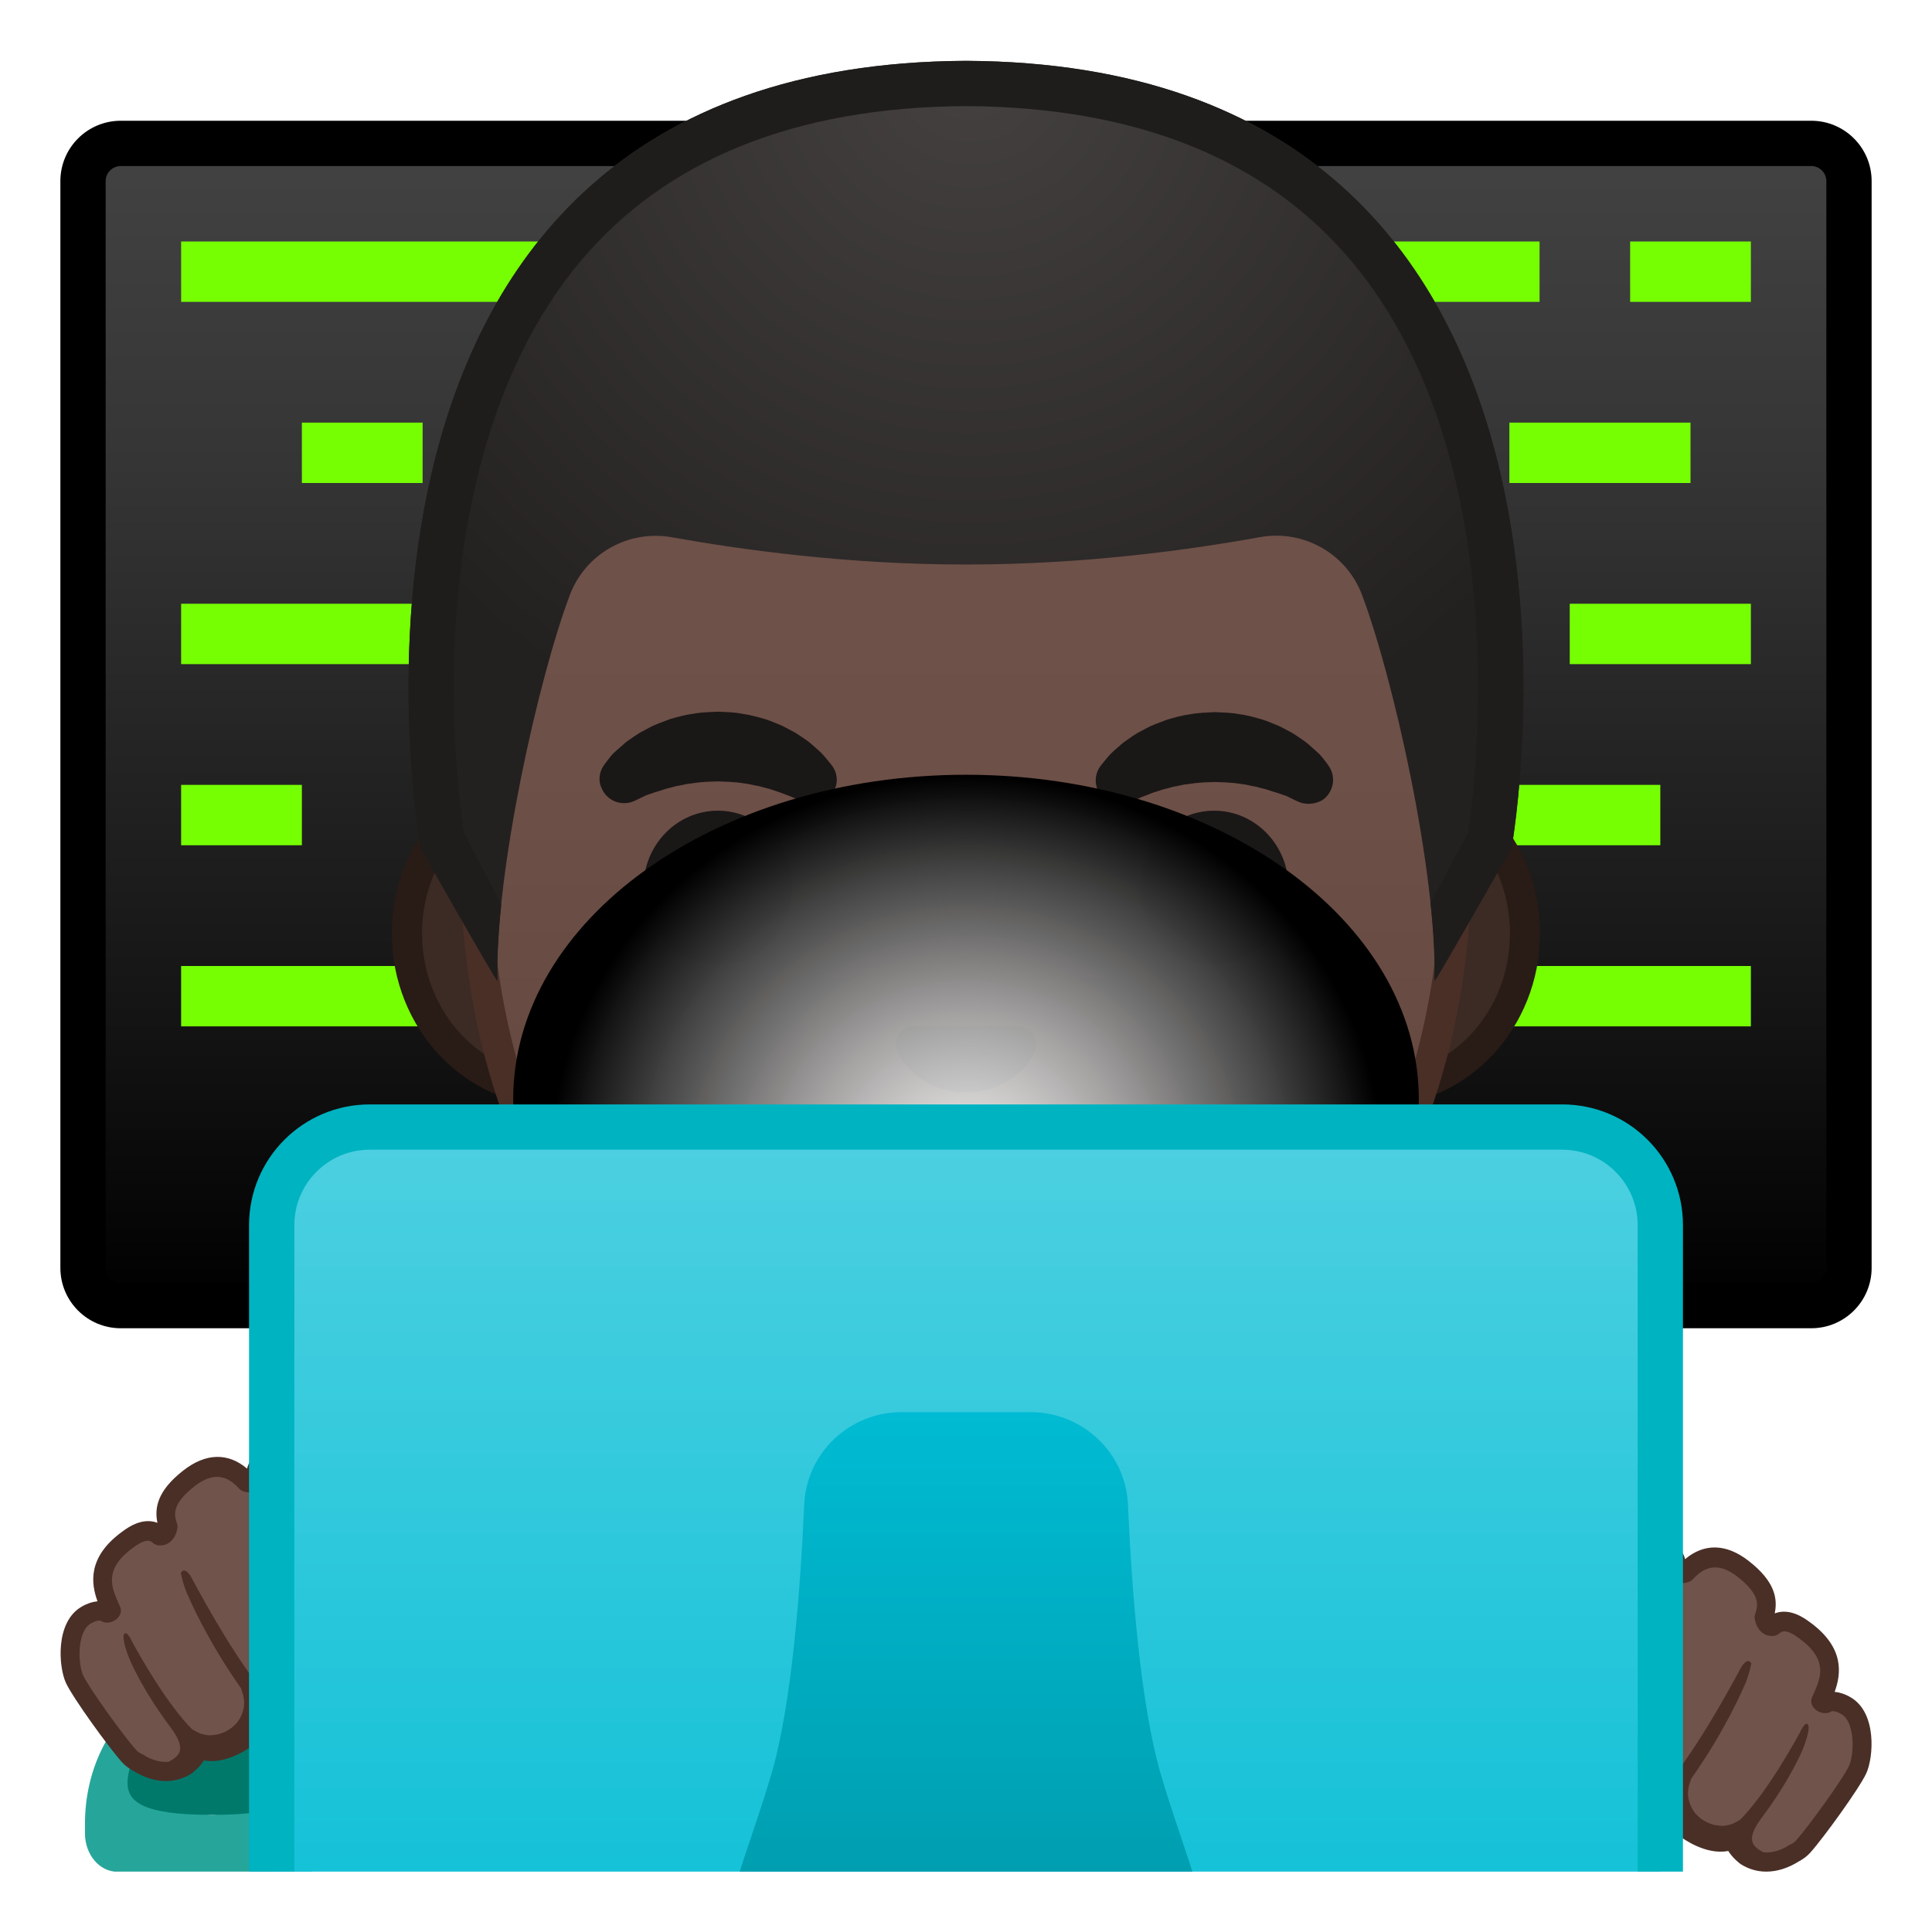
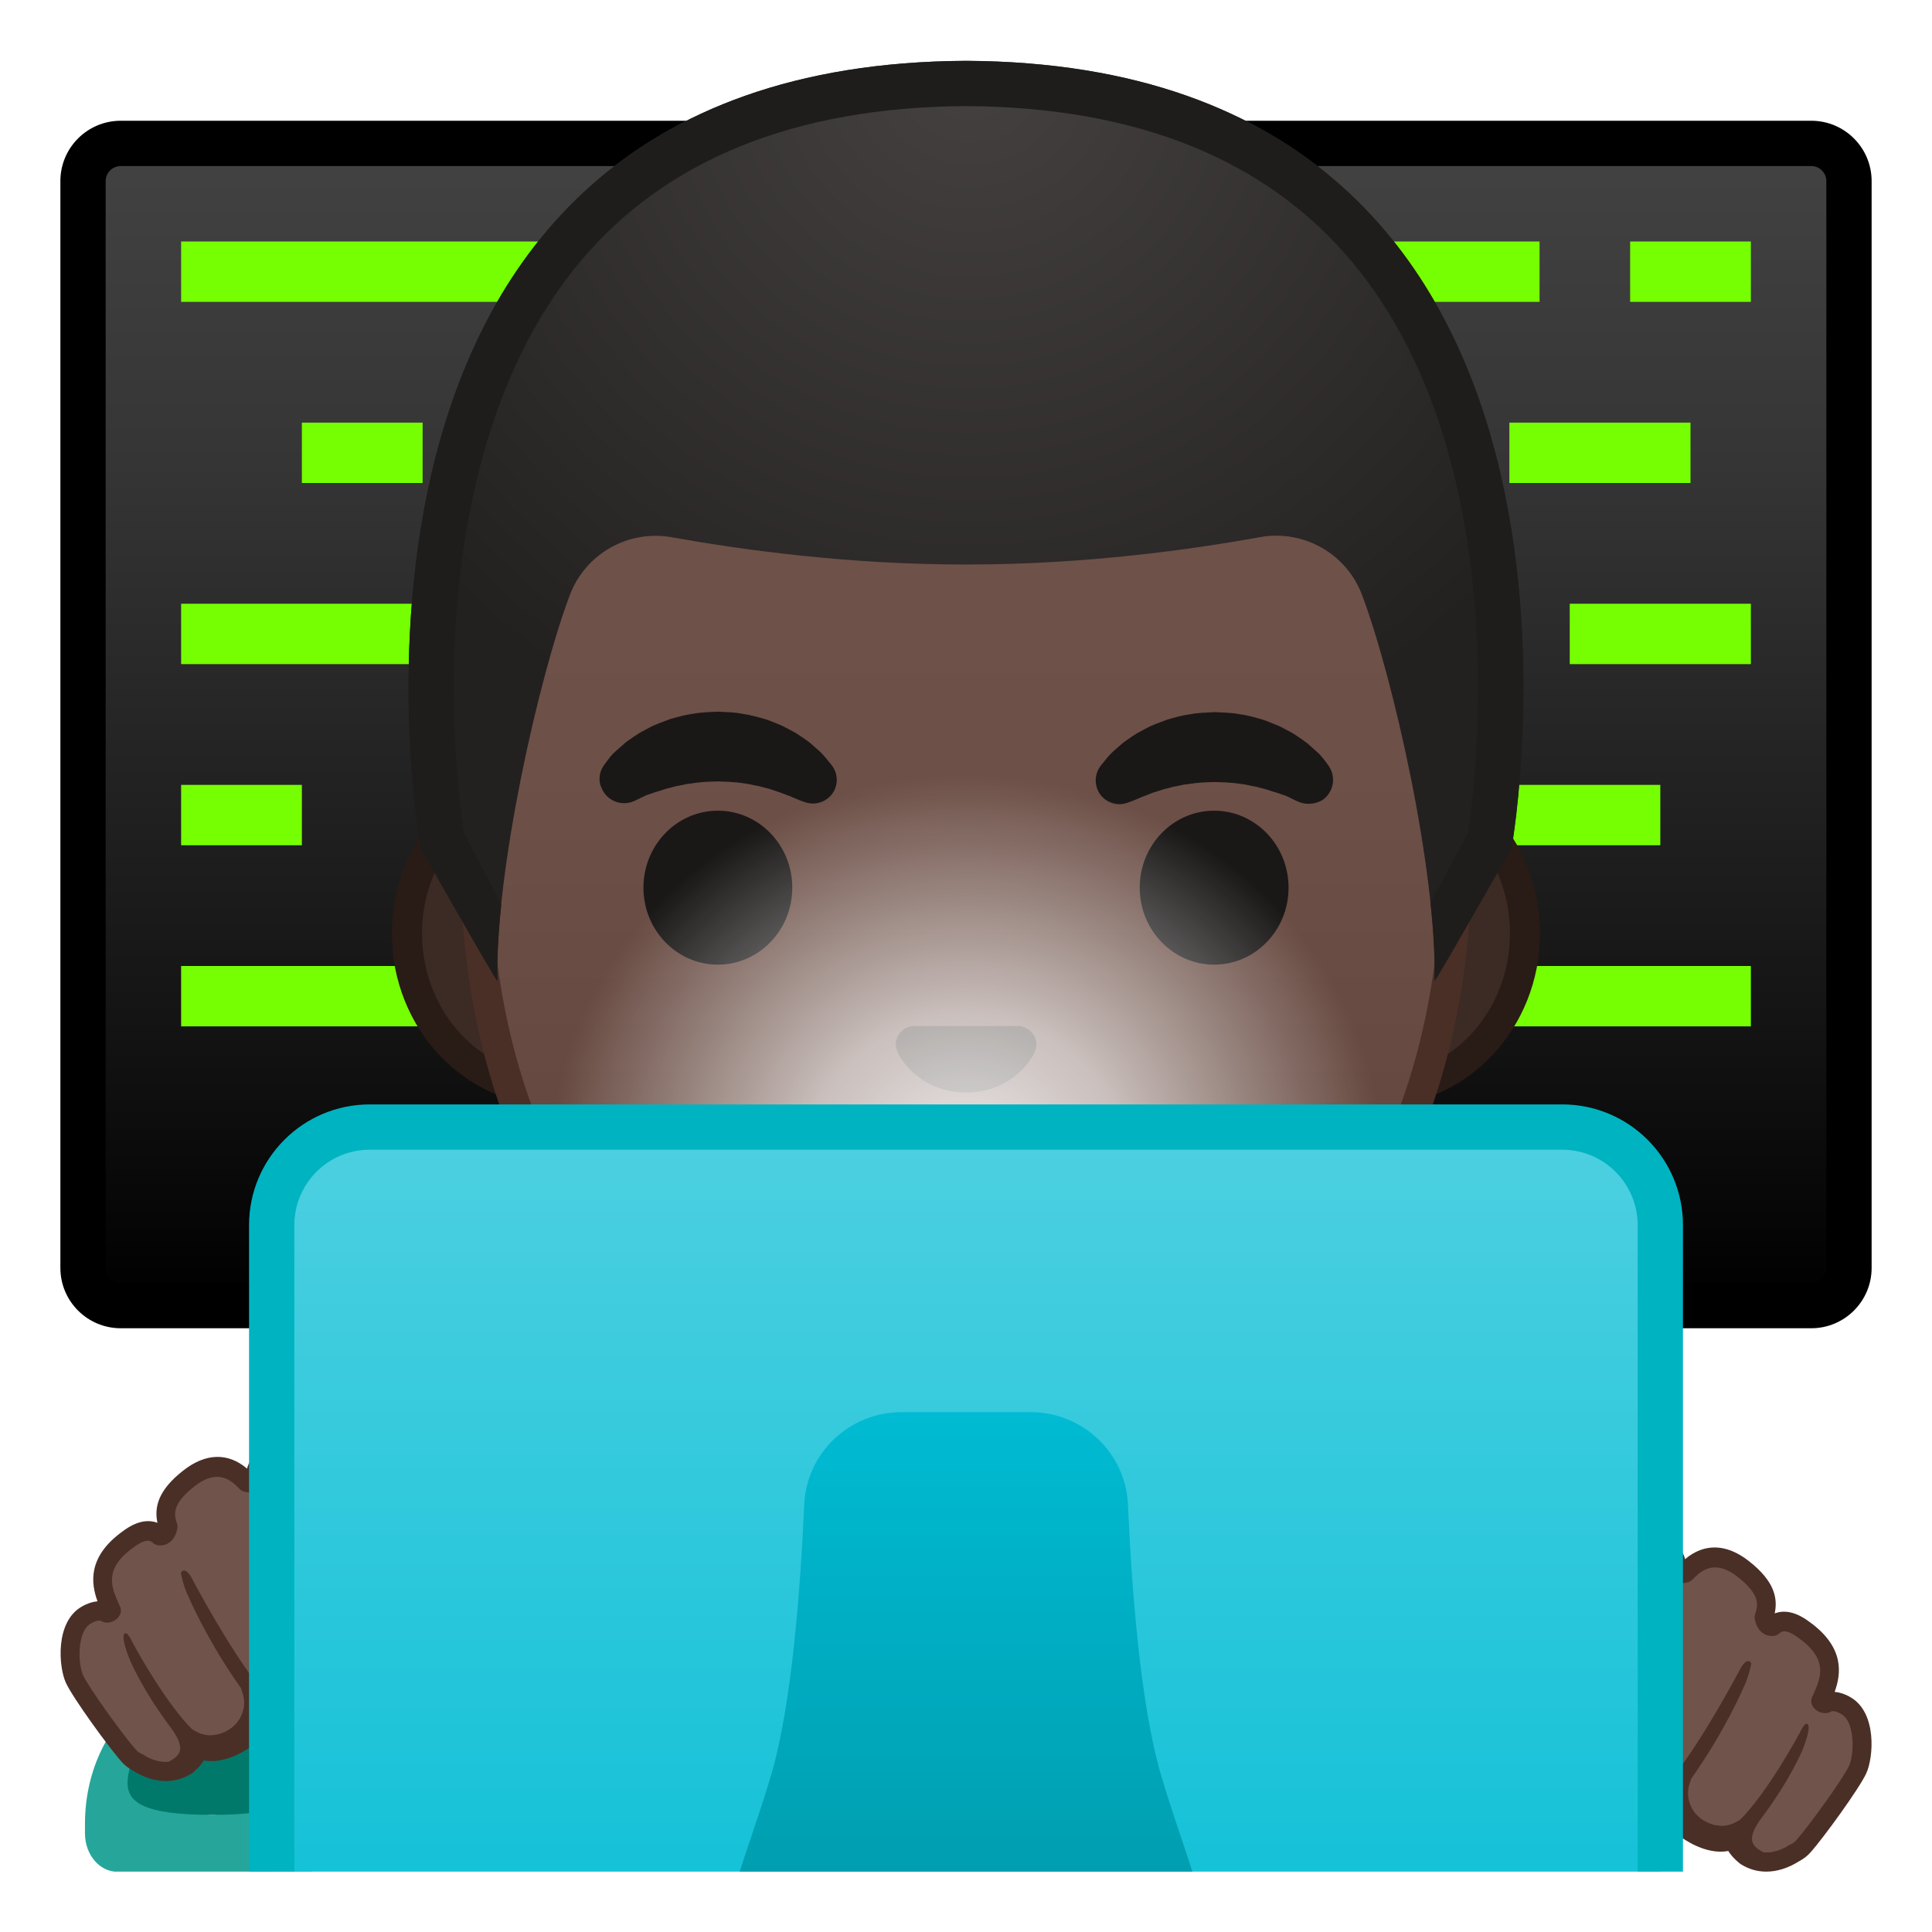
<svg xmlns="http://www.w3.org/2000/svg" xmlns:xlink="http://www.w3.org/1999/xlink" enable-background="new 0 0 128 128" viewBox="0 0 128 128">
  <defs>
    <rect id="h" x="4" y="4" width="120" height="120" />
  </defs>
  <clipPath id="a">
    <use xlink:href="#h" />
  </clipPath>
  <g clip-path="url(#a)">
    <linearGradient id="g" x1="64" x2="64" y1="9.991" y2="86.57" gradientUnits="userSpaceOnUse">
      <stop stop-color="#424242" offset=".003" />
      <stop stop-color="#353535" offset=".271" />
      <stop stop-color="#131313" offset=".764" />
      <stop offset="1" />
    </linearGradient>
    <path d="M8,86.5c-1.38,0-2.5-1.12-2.5-2.5V12c0-1.38,1.12-2.5,2.5-2.5h112 c1.38,0,2.5,1.12,2.5,2.5v72c0,1.38-1.12,2.5-2.5,2.5H8z" fill="url(#g)" />
    <path d="m120 11c0.55 0 1 0.45 1 1v72c0 0.55-0.45 1-1 1h-112c-0.55 0-1-0.45-1-1v-72c0-0.55 0.45-1 1-1h112m0-3h-112c-2.21 0-4 1.79-4 4v72c0 2.21 1.79 4 4 4h112c2.21 0 4-1.79 4-4v-72c0-2.21-1.79-4-4-4z" />
    <g fill="#76FF03">
      <rect x="12" y="16" width="24" height="4" />
      <rect x="86" y="16" width="16" height="4" />
      <rect x="108" y="16" width="8" height="4" />
      <rect x="20" y="28" width="8" height="4" />
      <rect x="12" y="40" width="16" height="4" />
      <rect x="12" y="52" width="8" height="4" />
      <rect x="98" y="52" width="12" height="4" />
      <rect x="104" y="40" width="12" height="4" />
      <rect x="12" y="64" width="16" height="4" />
      <rect x="96" y="64" width="20" height="4" />
      <rect x="100" y="28" width="12" height="4" />
    </g>
  </g>
  <g clip-path="url(#a)">
    <path d="m36.67 72.26c-5.36 0-9.71-4.67-9.71-10.41s4.36-10.41 9.71-10.41h54.65c5.36 0 9.71 4.67 9.71 10.41s-4.36 10.41-9.71 10.41h-54.65z" fill="#3C2B24" />
    <path d="m91.33 52.43c4.8 0 8.71 4.22 8.71 9.41s-3.91 9.41-8.71 9.41h-54.66c-4.8 0-8.71-4.22-8.71-9.41s3.91-9.41 8.71-9.41h54.66m0-2h-54.66c-5.89 0-10.71 5.14-10.71 11.41 0 6.28 4.82 11.41 10.71 11.41h54.65c5.89 0 10.71-5.14 10.71-11.41 0.01-6.27-4.81-11.41-10.7-11.41z" fill="#291B16" />
    <linearGradient id="f" x1="64" x2="64" y1="94.591" y2="12.825" gradientUnits="userSpaceOnUse">
      <stop stop-color="#5C4037" offset="0" />
      <stop stop-color="#63463D" offset=".158" />
      <stop stop-color="#6D5047" offset=".533" />
      <stop stop-color="#70534A" offset="1" />
    </linearGradient>
    <path d="m64 95.27c-15.66 0-32.52-12.14-32.52-38.81 0-12.38 3.56-23.79 10.02-32.13 6.04-7.8 14.25-12.27 22.5-12.27s16.45 4.47 22.5 12.27c6.46 8.34 10.02 19.75 10.02 32.13 0 12.09-3.51 22.19-10.14 29.21-5.86 6.19-13.81 9.6-22.38 9.6z" fill="url(#f)" />
    <path d="m64 13.07c7.94 0 15.85 4.33 21.71 11.88 6.33 8.16 9.81 19.35 9.81 31.52 0 11.83-3.41 21.7-9.87 28.52-5.67 5.99-13.36 9.29-21.65 9.29s-15.98-3.3-21.65-9.29c-6.46-6.82-9.87-16.69-9.87-28.52 0-12.16 3.49-23.35 9.81-31.52 5.86-7.55 13.77-11.88 21.71-11.88m0-2c-17.4 0-33.52 18.61-33.52 45.39 0 26.64 16.61 39.81 33.52 39.81s33.52-13.17 33.52-39.81c0-26.78-16.12-45.39-33.52-45.39z" fill="#4A2F27" />
    <g fill="#1A1717">
      <path d="m39.99 50.73s0.13-0.19 0.38-0.51c0.07-0.08 0.12-0.16 0.22-0.26 0.11-0.11 0.23-0.22 0.37-0.34s0.28-0.24 0.43-0.38c0.15-0.13 0.31-0.23 0.48-0.35 0.17-0.11 0.34-0.24 0.53-0.35 0.19-0.1 0.4-0.21 0.6-0.32 0.21-0.12 0.43-0.21 0.66-0.3s0.47-0.18 0.71-0.27c0.49-0.14 1-0.29 1.54-0.36 0.53-0.1 1.08-0.11 1.63-0.14 0.55 0.03 1.09 0.03 1.63 0.14 0.53 0.07 1.05 0.22 1.54 0.36 0.24 0.08 0.48 0.17 0.71 0.27 0.23 0.09 0.45 0.18 0.66 0.3 0.21 0.11 0.41 0.22 0.6 0.32 0.19 0.11 0.36 0.24 0.53 0.35 0.17 0.12 0.33 0.22 0.47 0.34s0.27 0.24 0.4 0.35c0.12 0.11 0.24 0.21 0.34 0.31s0.18 0.21 0.26 0.29c0.31 0.36 0.46 0.57 0.46 0.57 0.51 0.7 0.35 1.69-0.36 2.19-0.43 0.31-0.96 0.37-1.43 0.21l-0.29-0.1s-0.19-0.07-0.49-0.2c-0.08-0.03-0.15-0.07-0.25-0.11-0.1-0.03-0.19-0.07-0.3-0.11-0.21-0.08-0.44-0.17-0.7-0.25-0.13-0.04-0.26-0.09-0.4-0.13-0.14-0.03-0.28-0.07-0.43-0.11-0.07-0.02-0.15-0.04-0.22-0.06-0.08-0.01-0.15-0.03-0.23-0.04-0.16-0.03-0.31-0.07-0.47-0.1-0.33-0.04-0.66-0.11-1-0.12-0.34-0.04-0.69-0.03-1.03-0.05-0.35 0.02-0.7 0.01-1.03 0.05-0.34 0.02-0.67 0.09-1 0.12-0.16 0.03-0.31 0.07-0.47 0.1-0.08 0.01-0.16 0.03-0.23 0.04-0.07 0.02-0.15 0.04-0.22 0.06-0.15 0.04-0.29 0.07-0.43 0.11s-0.27 0.09-0.4 0.13-0.25 0.08-0.37 0.11c-0.1 0.04-0.2 0.07-0.29 0.1s-0.18 0.06-0.27 0.09c-0.1 0.04-0.2 0.1-0.29 0.14-0.36 0.18-0.57 0.27-0.57 0.27-0.83 0.34-1.77-0.05-2.11-0.87-0.24-0.48-0.16-1.06 0.13-1.49z" />
      <ellipse cx="47.56" cy="58.81" rx="4.93" ry="5.1" />
      <path d="m86.05 53.13s-0.22-0.09-0.57-0.27c-0.09-0.04-0.19-0.1-0.29-0.14-0.09-0.02-0.18-0.06-0.27-0.09s-0.19-0.07-0.29-0.1c-0.12-0.04-0.24-0.07-0.37-0.11s-0.26-0.09-0.4-0.13-0.28-0.07-0.43-0.11c-0.07-0.02-0.15-0.04-0.22-0.06-0.08-0.01-0.15-0.03-0.23-0.04-0.16-0.03-0.31-0.07-0.47-0.1-0.33-0.04-0.66-0.11-1-0.12-0.34-0.04-0.69-0.03-1.03-0.05-0.35 0.02-0.7 0.01-1.03 0.05-0.34 0.02-0.67 0.09-1 0.12-0.16 0.03-0.31 0.07-0.47 0.1-0.08 0.01-0.16 0.03-0.23 0.04-0.07 0.02-0.15 0.04-0.22 0.06-0.15 0.04-0.29 0.08-0.43 0.11-0.14 0.04-0.27 0.09-0.4 0.13-0.26 0.07-0.49 0.16-0.7 0.25-0.11 0.04-0.2 0.08-0.3 0.11-0.09 0.04-0.17 0.08-0.25 0.11-0.3 0.13-0.49 0.2-0.49 0.2l-0.28 0.1c-0.82 0.29-1.72-0.15-2-0.97-0.17-0.5-0.08-1.03 0.21-1.44 0 0 0.16-0.22 0.46-0.57 0.08-0.09 0.16-0.19 0.26-0.29s0.22-0.2 0.34-0.31 0.26-0.23 0.4-0.35 0.31-0.22 0.47-0.34c0.17-0.12 0.34-0.24 0.53-0.35 0.19-0.1 0.4-0.21 0.6-0.32 0.21-0.12 0.43-0.21 0.66-0.3s0.46-0.18 0.71-0.27c0.49-0.14 1-0.29 1.54-0.36 0.53-0.1 1.08-0.11 1.63-0.14 0.55 0.03 1.09 0.03 1.63 0.14 0.53 0.06 1.05 0.22 1.54 0.36 0.24 0.08 0.48 0.17 0.71 0.27 0.23 0.09 0.45 0.18 0.66 0.3 0.21 0.11 0.41 0.22 0.6 0.32 0.19 0.11 0.36 0.24 0.53 0.35 0.17 0.12 0.32 0.22 0.48 0.35 0.15 0.13 0.3 0.26 0.43 0.38s0.26 0.23 0.37 0.34c0.09 0.1 0.15 0.18 0.22 0.26 0.25 0.31 0.38 0.51 0.38 0.51 0.5 0.74 0.31 1.74-0.43 2.25-0.49 0.28-1.07 0.32-1.56 0.12z" />
      <ellipse cx="80.44" cy="58.81" rx="4.93" ry="5.1" />
    </g>
    <path d="m67.86 68.06c-0.11-0.04-0.21-0.07-0.32-0.08h-7.07c-0.11 0.01-0.22 0.04-0.32 0.08-0.64 0.26-0.99 0.92-0.69 1.63s1.71 2.69 4.55 2.69 4.25-1.99 4.55-2.69c0.29-0.71-0.06-1.37-0.7-1.63z" fill="#261C17" />
    <path d="m72.42 76.14c-3.19 1.89-13.63 1.89-16.81 0-1.83-1.09-3.7 0.58-2.94 2.24 0.75 1.63 6.45 5.42 11.37 5.42s10.55-3.79 11.3-5.42c0.75-1.66-1.09-3.33-2.92-2.24z" fill="#795548" />
    <defs>
      <path id="e" d="m64 4.03h-0.02s-0.01 0-0.02 0c-45.43 0.24-36.12 52.14-36.12 52.14s5.1 8.99 5.1 8.81c-0.03-1.41 0.46-6.89 0.46-6.89l-2.68-2.92s3.89-25.44 6.79-24.91c4.45 0.81 26.54 2 26.57 2 7.83 0 14.92-0.36 19.37-1.17 2.9-0.53 9.64 1.7 10.68 4.45 1.33 3.54 3.13 19.71 3.13 19.71l-2.68 2.83s0.49 5.51 0.46 6.89c0 0.18 5.1-8.81 5.1-8.81s9.3-51.89-36.14-52.13z" />
    </defs>
    <clipPath>
      <use xlink:href="#e" />
    </clipPath>
    <radialGradient id="d" cx="64.26" cy="4.274" r="48.85" gradientUnits="userSpaceOnUse">
      <stop stop-color="#444140" offset="0" />
      <stop stop-color="#232020" offset="1" />
    </radialGradient>
    <path d="m64.02 4.03h-0.02s-0.01 0-0.02 0c-45.43 0.24-36.13 52.14-36.13 52.14s5.1 8.99 5.1 8.81c-0.16-7.25 2.74-20.09 4.8-25.55 1.04-2.76 3.9-4.36 6.79-3.83 4.46 0.8 11.55 1.8 19.38 1.8h0.08 0.08c7.83 0 14.92-1 19.37-1.81 2.9-0.53 5.76 1.08 6.79 3.83 2.06 5.47 4.96 18.3 4.8 25.55 0 0.18 5.1-8.81 5.1-8.81s9.31-51.89-36.12-52.13z" fill="url(#d)" />
    <path d="m64.02 4.03h-0.02s-0.01 0-0.02 0c-45.43 0.24-36.13 52.14-36.13 52.14s5 8.81 5.1 8.81c-0.03-1.48 0.07-3.2 0.26-5.03-0.12-0.29-2.46-4.75-2.48-4.79-0.24-1.6-0.93-6.98-0.55-13.56 0.41-7.04 2.17-16.96 8.22-24.22 5.67-6.8 14.27-10.28 25.56-10.35h0.04c11.32 0.06 19.93 3.54 25.6 10.35 10.81 12.96 8.18 34.33 7.67 37.79-0.02 0.04-2.46 4.58-2.49 4.65 0.2 1.89 0.31 3.65 0.27 5.17 0.09 0 5.1-8.81 5.1-8.81s9.3-51.91-36.13-52.15z" fill="#1F1D1B" />
  </g>
  <radialGradient id="c" cx="161.07" cy="71.209" r="27.001" gradientTransform="matrix(9.0766e-14 -.9556 1.0212 1.1376e-13 -8.7188 231.08)" gradientUnits="userSpaceOnUse">
    <stop stop-color="#fff" stop-opacity=".9" offset="0" />
-     <stop stop-color="#E7E7E7" stop-opacity=".912" offset=".123" />
-     <stop stop-color="#A8A8A8" stop-opacity=".938" offset=".383" />
-     <stop stop-color="#444" stop-opacity=".976" offset=".757" />
-     <stop offset="1" />
+     <stop stop-color="#fff" stop-opacity=".8" offset=".123" />
+     <stop stop-color="#fff" stop-opacity=".65" offset=".383" />
+     <stop stop-color="#fff" stop-opacity=".25" offset=".757" />
+     <stop stop-color="#fff" stop-opacity="0" offset="1" />
  </radialGradient>
  <ellipse cx="64" cy="72.83" rx="30" ry="21.5" clip-path="url(#a)" fill="url(#c)" />
  <g clip-path="url(#a)">
    <path d="m18.45 112.37c0.01 0.15 0.01 0.3 0.01 0.45 0 4.1-1.98 7.42-4.41 7.42-2.44 0-4.41-3.32-4.41-7.42 0-0.15 0.01-0.3 0.01-0.45-2.41 1.75-4.02 4.87-4.02 8.45v0.65c0 1.4 0.96 2.54 2.15 2.54h12.54c1.19 0 2.15-1.13 2.15-2.54v-0.65c0-3.58-1.61-6.71-4.02-8.45z" fill="#26A69A" />
    <path d="m14.05 120.24c9 0 4.41-3.32 4.41-7.42 0-0.15-0.01-0.3-0.01-0.45-1.28-0.93-2.79-1.48-4.4-1.48-1.62 0-3.12 0.55-4.4 1.48-0.01 0.15-0.01 0.3-0.01 0.45-0.01 4.1-4.64 7.42 4.41 7.42z" fill="#00796B" />
  </g>
  <g clip-path="url(#a)">
    <path d="m27.98 106.8c-0.11-2.84-2.23-8.7-5-9.19-0.17-0.03-0.32-0.11-0.41-0.25-0.44-0.67-1.85-2.47-4.43-1.05-0.96 0.53-1.3 1-1.14 1.68-0.12 0.14-0.34 0.31-0.66 0.18-1.04-1.16-2.32-1.4-3.81-0.24-1.69 1.32-1.69 2.26-1.38 3.19l-0.01 0.01s-0.08 0.65-0.56 0.59c-0.51-0.44-1.13-0.44-2.09 0.26-2.6 1.88-1.53 3.66-1.09 4.71-0.06 0.1-0.16 0.17-0.32 0.16-0.34-0.18-0.77-0.18-1.35 0.15-1.38 0.79-1.18 3.39-0.79 4.24 0.43 0.93 2.8 4.19 3.62 5.11 0.19 0.21 0.42 0.36 0.67 0.46-0.03-0.01-0.06-0.02-0.08-0.03 0.71 0.44 1.95 0.97 3.16 0.22 0 0 0.77-0.56 0.84-1.15 1.31 0.73 3.12-0.63 3.12-0.63 0.85-0.65 1.07-1.38 1.04-2.01 0.43 0.26 0.9 0.36 1.35 0.37 1.36 0.04 2.61-0.76 2.61-0.76 1.95-1.11 2.34-2.27 2.33-3.04 1.01 0.63 2.26 0.16 2.26 0.16 2.19-0.99 2.12-3.14 2.12-3.14z" fill="#70534A" />
    <path d="m28.62 106.78v0c-0.12-3.05-2.36-9.23-5.51-9.77-1.25-1.91-3.22-2.38-5.27-1.26-0.62 0.34-1.3 0.81-1.47 1.55-1.26-1.07-2.74-1.04-4.22 0.12-1.75 1.36-1.92 2.51-1.72 3.47-1-0.38-1.96 0.31-2.31 0.57-2.36 1.7-2.08 3.48-1.66 4.63-0.33 0.03-0.68 0.14-1.04 0.35-1.78 1.01-1.54 4.01-1.05 5.06 0.47 1.01 2.86 4.31 3.72 5.26 0.19 0.21 0.43 0.39 0.7 0.54 0.01 0 0.01 0.01 0.02 0.01 0.73 0.46 1.47 0.69 2.18 0.69 0.59 0 1.17-0.16 1.7-0.5 0.11-0.08 0.53-0.41 0.82-0.87 1.5 0.3 3.07-0.87 3.14-0.93 0.68-0.52 1.02-1.09 1.18-1.61 0.26 0.07 0.53 0.1 0.82 0.11 1.52 0.03 2.91-0.83 2.94-0.85 1.59-0.9 2.27-1.88 2.52-2.71 1 0.23 1.93-0.11 2.01-0.14 2.55-1.13 2.51-3.62 2.5-3.72zm-2.7 1.52c-0.79 0.59-1.5 0.68-2.08 0.44-0.57-0.47-1.08-1.42-1.08-1.42-2.25-4.13-3.8-6.2-3.8-6.2-0.15-0.18-0.48-0.75-0.95-1.04-0.59-0.36-0.42 0.28-0.42 0.28 2.62 4.08 4.21 7.34 4.21 7.34 0.68 1.24 0.56 2.11 0.36 2.6-0.22 0.59-1.53 1.43-1.53 1.43-2.64 1.58-3.86-0.53-3.86-0.53s-1.55-1.94-4.14-6.78c0 0-0.41-0.67-0.65-0.21 0 0 0.14 0.82 0.52 1.6 0 0 1.18 2.8 3.46 6.03 0.02 0.05 0.03 0.1 0.05 0.15 0.04 0.11 0.08 0.23 0.11 0.34 0.01 0.04 0.01 0.08 0.02 0.13 0.02 0.11 0.04 0.22 0.04 0.33 0 0.04-0.01 0.07-0.01 0.1 0 0.11-0.01 0.21-0.03 0.31l-0.03 0.09c-0.02 0.1-0.05 0.2-0.09 0.29-0.01 0.03-0.03 0.06-0.04 0.09-0.04 0.09-0.08 0.17-0.13 0.25-0.02 0.03-0.05 0.06-0.07 0.1-0.05 0.07-0.09 0.13-0.15 0.19-0.04 0.04-0.09 0.08-0.13 0.12s-0.08 0.08-0.13 0.12c-0.09 0.07-0.19 0.14-0.28 0.19-0.22 0.13-0.42 0.2-0.63 0.26-0.06 0.02-0.12 0.02-0.18 0.03-0.14 0.02-0.27 0.04-0.4 0.04-0.06 0-0.13-0.01-0.19-0.02-0.12-0.02-0.24-0.04-0.35-0.08-0.05-0.02-0.11-0.03-0.16-0.06-0.12-0.05-0.24-0.12-0.36-0.19-0.03-0.02-0.06-0.03-0.09-0.05-0.59-0.58-1.95-2.14-3.93-5.71 0 0-0.39-0.9-0.58-0.59 0 0-0.2 0.24 0.35 1.62 0 0 0.79 1.98 2.79 4.63 0.73 1.01 0.66 1.5 0.37 1.81-0.02 0.02-0.05 0.04-0.07 0.07-0.14 0.13-0.31 0.23-0.48 0.32-0.56 0.06-1.1-0.13-1.54-0.37-0.05-0.05-0.12-0.09-0.19-0.12-0.19-0.08-0.34-0.18-0.44-0.3-0.85-0.95-3.13-4.12-3.51-4.95-0.33-0.72-0.42-2.88 0.52-3.42 0.48-0.28 0.67-0.18 0.73-0.14 0.08 0.05 0.18 0.07 0.27 0.08 0.37 0.02 0.71-0.15 0.9-0.47 0.1-0.17 0.12-0.38 0.04-0.57l-0.12-0.27c-0.46-1.05-0.98-2.24 1-3.67 0.89-0.65 1.15-0.43 1.3-0.29 0.1 0.08 0.22 0.14 0.34 0.15 0.69 0.08 1.13-0.44 1.25-1.02 0.04-0.13 0.05-0.27 0-0.41-0.18-0.56-0.41-1.26 1.17-2.49 1.12-0.87 2.06-0.82 2.94 0.16 0.07 0.07 0.15 0.13 0.24 0.17 0.51 0.2 1.02 0.07 1.39-0.36 0.13-0.16 0.18-0.36 0.13-0.56-0.05-0.19-0.11-0.46 0.82-0.97 1.48-0.81 2.69-0.53 3.59 0.84 0.18 0.28 0.48 0.46 0.83 0.53 0.11 0.02 0.22 0.06 0.33 0.1 1.13 1.8 2.32 4.06 2.84 5.05 0.98 1.8 1.62 3.59-0.09 4.88z" fill="#4A2F27" />
  </g>
  <g clip-path="url(#a)">
    <path d="m100.03 112.8c0.11-2.84 2.23-8.7 5-9.19 0.17-0.03 0.32-0.11 0.41-0.25 0.44-0.67 1.85-2.47 4.43-1.05 0.96 0.53 1.3 1 1.14 1.68 0.12 0.14 0.34 0.31 0.66 0.18 1.04-1.16 2.32-1.4 3.81-0.24 1.69 1.32 1.69 2.26 1.38 3.19l0.01 0.01s0.08 0.65 0.56 0.59c0.51-0.44 1.13-0.44 2.09 0.26 2.6 1.88 1.53 3.66 1.09 4.71 0.06 0.1 0.16 0.17 0.32 0.16 0.34-0.18 0.77-0.18 1.35 0.15 1.38 0.79 1.18 3.39 0.79 4.24-0.43 0.93-2.8 4.19-3.62 5.11-0.19 0.21-0.42 0.36-0.67 0.46 0.03-0.01 0.06-0.02 0.08-0.03-0.71 0.44-1.95 0.97-3.16 0.22 0 0-0.77-0.56-0.84-1.15-1.31 0.73-3.12-0.63-3.12-0.63-0.85-0.65-1.07-1.38-1.04-2.01-0.43 0.26-0.9 0.36-1.35 0.37-1.36 0.04-2.61-0.76-2.61-0.76-1.95-1.11-2.34-2.27-2.33-3.04-1.01 0.63-2.26 0.16-2.26 0.16-2.19-0.99-2.12-3.14-2.12-3.14z" fill="#70534A" />
    <path d="m99.39 112.78v0c0.12-3.05 2.36-9.23 5.51-9.77 1.25-1.91 3.22-2.38 5.27-1.26 0.62 0.34 1.3 0.81 1.47 1.55 1.26-1.07 2.74-1.04 4.22 0.12 1.75 1.36 1.92 2.51 1.72 3.47 1-0.38 1.96 0.31 2.31 0.57 2.36 1.7 2.08 3.48 1.66 4.63 0.33 0.03 0.68 0.14 1.04 0.35 1.78 1.01 1.54 4.01 1.05 5.06-0.47 1.01-2.86 4.31-3.72 5.26-0.19 0.21-0.43 0.39-0.7 0.54-0.01 0-0.01 0.01-0.02 0.01-0.73 0.46-1.47 0.69-2.18 0.69-0.59 0-1.17-0.16-1.7-0.5-0.11-0.08-0.53-0.41-0.82-0.87-1.5 0.3-3.07-0.87-3.14-0.93-0.68-0.52-1.02-1.09-1.18-1.61-0.26 0.07-0.53 0.1-0.82 0.11-1.52 0.03-2.91-0.83-2.94-0.85-1.59-0.9-2.27-1.88-2.52-2.71-1 0.23-1.93-0.11-2.01-0.14-2.55-1.13-2.5-3.62-2.5-3.72zm2.7 1.52c0.79 0.59 1.5 0.68 2.08 0.44 0.57-0.47 1.08-1.42 1.08-1.42 2.25-4.13 3.8-6.2 3.8-6.2 0.15-0.18 0.48-0.75 0.95-1.04 0.59-0.36 0.42 0.28 0.42 0.28-2.62 4.08-4.21 7.34-4.21 7.34-0.68 1.24-0.56 2.11-0.36 2.6 0.22 0.59 1.53 1.43 1.53 1.43 2.64 1.58 3.86-0.53 3.86-0.53s1.55-1.94 4.14-6.78c0 0 0.41-0.67 0.65-0.21 0 0-0.14 0.82-0.52 1.6 0 0-1.18 2.8-3.46 6.03-0.02 0.05-0.03 0.1-0.05 0.15-0.04 0.11-0.08 0.23-0.11 0.34-0.01 0.04-0.01 0.08-0.02 0.13-0.02 0.11-0.04 0.22-0.04 0.33 0 0.04 0.01 0.07 0.01 0.1 0 0.11 0.01 0.21 0.03 0.31l0.03 0.09c0.02 0.1 0.05 0.2 0.09 0.29 0.01 0.03 0.03 0.06 0.04 0.09 0.04 0.09 0.08 0.17 0.13 0.25 0.02 0.03 0.05 0.06 0.07 0.1 0.05 0.07 0.09 0.13 0.15 0.19 0.04 0.04 0.09 0.08 0.13 0.12s0.08 0.08 0.13 0.12c0.09 0.07 0.19 0.14 0.28 0.19 0.22 0.13 0.42 0.2 0.63 0.26 0.06 0.02 0.12 0.02 0.18 0.03 0.14 0.02 0.27 0.04 0.4 0.04 0.06 0 0.13-0.01 0.19-0.02 0.12-0.02 0.24-0.04 0.35-0.08 0.05-0.02 0.11-0.03 0.16-0.06 0.12-0.05 0.24-0.12 0.36-0.19 0.03-0.02 0.06-0.03 0.09-0.05 0.59-0.58 1.95-2.14 3.93-5.71 0 0 0.39-0.9 0.58-0.59 0 0 0.2 0.24-0.35 1.62 0 0-0.79 1.98-2.79 4.63-0.73 1.01-0.66 1.5-0.37 1.81 0.02 0.02 0.05 0.04 0.07 0.07 0.14 0.13 0.31 0.23 0.48 0.32 0.56 0.06 1.1-0.13 1.54-0.37 0.05-0.05 0.12-0.09 0.19-0.12 0.19-0.08 0.34-0.18 0.44-0.3 0.85-0.95 3.13-4.12 3.51-4.95 0.33-0.72 0.42-2.88-0.52-3.42-0.48-0.28-0.67-0.18-0.73-0.14-0.08 0.05-0.18 0.07-0.27 0.08-0.37 0.02-0.71-0.15-0.9-0.47-0.1-0.17-0.12-0.38-0.04-0.57l0.12-0.27c0.46-1.05 0.98-2.24-1-3.67-0.89-0.65-1.15-0.43-1.3-0.29-0.1 0.08-0.22 0.14-0.34 0.15-0.69 0.08-1.13-0.44-1.25-1.02-0.04-0.13-0.05-0.27 0-0.41 0.18-0.56 0.41-1.26-1.17-2.49-1.12-0.87-2.06-0.82-2.94 0.16-0.07 0.07-0.15 0.13-0.24 0.17-0.51 0.2-1.02 0.07-1.39-0.36-0.13-0.16-0.18-0.36-0.13-0.56 0.05-0.19 0.11-0.46-0.82-0.97-1.48-0.81-2.69-0.53-3.59 0.84-0.18 0.28-0.48 0.46-0.83 0.53-0.11 0.02-0.22 0.06-0.33 0.1-1.13 1.8-2.32 4.06-2.84 5.05-0.98 1.8-1.61 3.59 0.09 4.88z" fill="#4A2F27" />
  </g>
  <g clip-path="url(#a)">
    <linearGradient id="b" x1="64" x2="64" y1="74.526" y2="142.94" gradientUnits="userSpaceOnUse">
      <stop stop-color="#4DD0E1" offset="0" />
      <stop stop-color="#00BCD4" offset="1" />
    </linearGradient>
    <path d="M24.5,142.5c-3.58,0-6.5-2.92-6.5-6.5V81.17c0-3.58,2.92-6.5,6.5-6.5h79 c3.58,0,6.5,2.92,6.5,6.5V136c0,3.58-2.92,6.5-6.5,6.5H24.5z" fill="url(#b)" />
    <path d="m103.5 76.17c2.76 0 5 2.24 5 5v54.83c0 2.76-2.24 5-5 5h-79c-2.76 0-5-2.24-5-5v-54.83c0-2.76 2.24-5 5-5h79m0-3h-79c-4.42 0-8 3.58-8 8v54.83c0 4.42 3.58 8 8 8h79c4.42 0 8-3.58 8-8v-54.83c0-4.42-3.58-8-8-8z" fill="#00B3C1" />
  </g>
  <linearGradient id="i" x1="64" x2="64" y1="92.596" y2="131.87" gradientUnits="userSpaceOnUse">
    <stop stop-color="#00BCD4" offset="0" />
    <stop stop-color="#0097A7" offset="1" />
  </linearGradient>
  <path d="m76.91 117.56c-1.37-4.66-1.94-12.44-2.18-17.87-0.15-3.43-2.99-6.13-6.45-6.13h-8.55c-3.46 0-6.3 2.7-6.45 6.13-0.24 5.44-0.81 13.21-2.18 17.87-2.27 7.72-5.81 13.99 0.34 13.99h12.18 0.77 12.18c6.15 0 2.6-6.27 0.34-13.99z" clip-path="url(#a)" fill="url(#i)" />
</svg>
